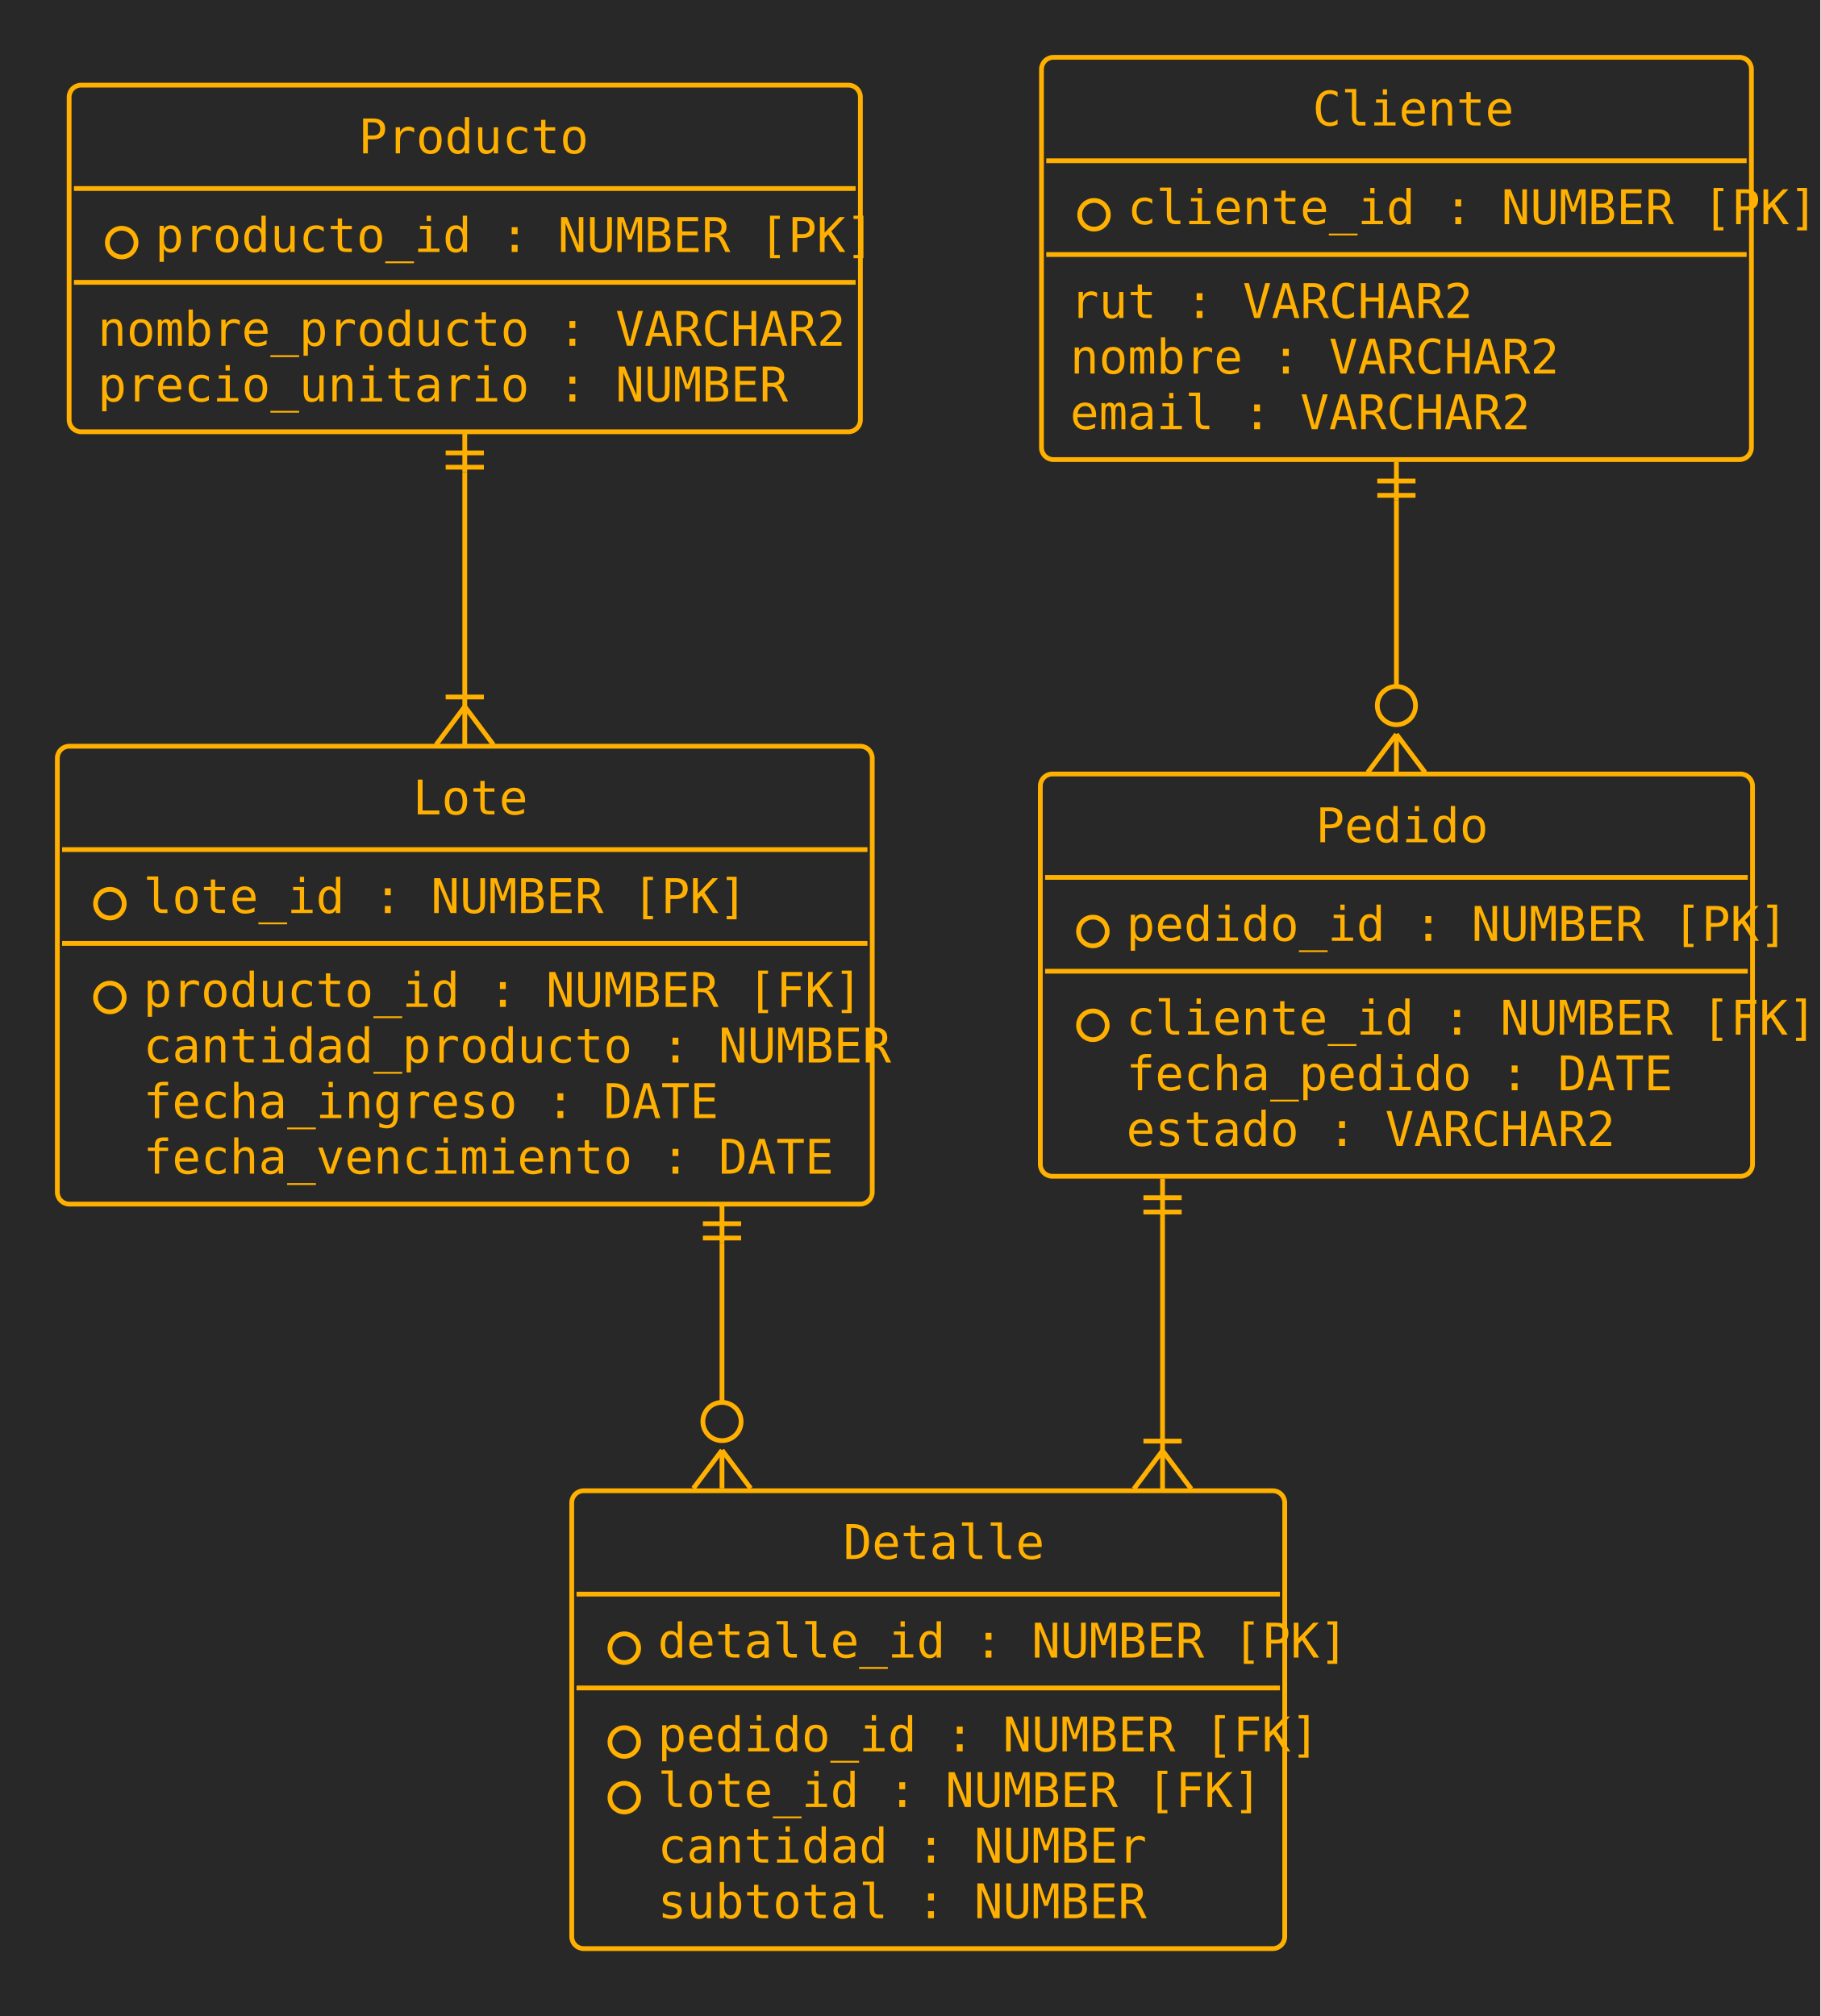
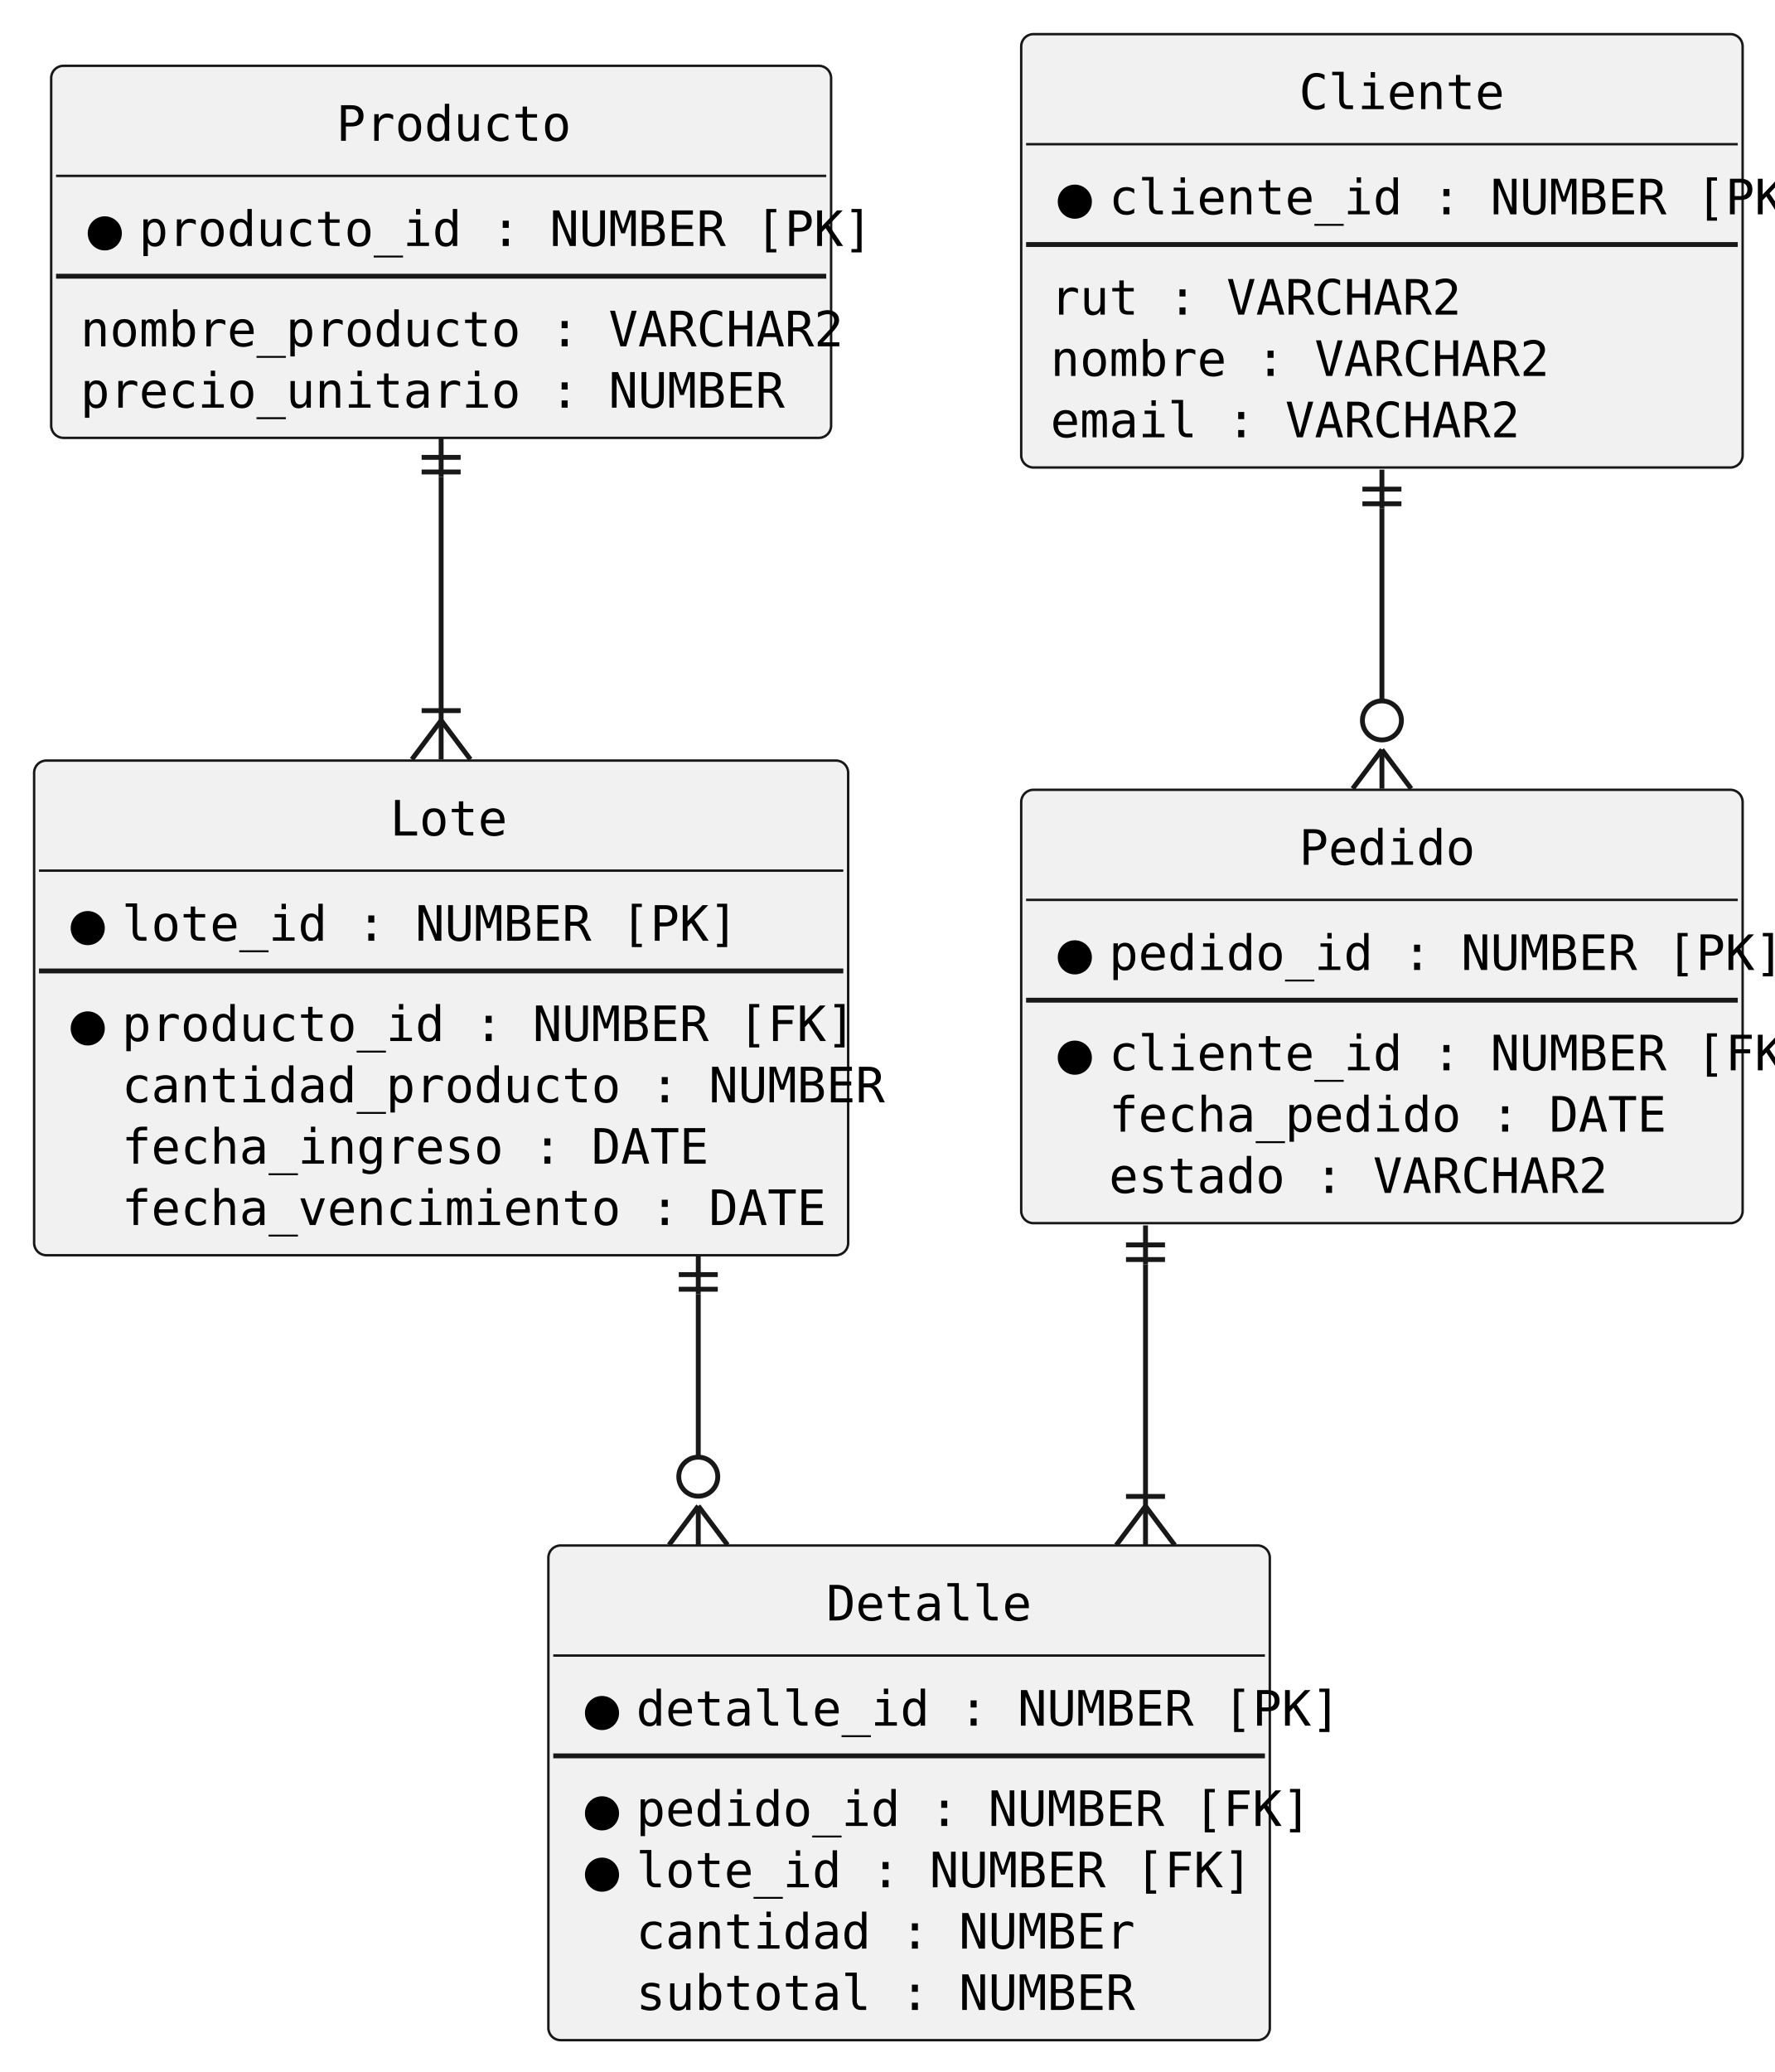
- <svg xmlns="http://www.w3.org/2000/svg" version="1.1" data-diagram-type="CLASS" style="width:381px;height:422px;background:#282828;" width="381px" height="422px" viewBox="0 0 381 422" zoomAndPan="magnify" preserveAspectRatio="none" contentStyleType="text/css">
+ <svg xmlns="http://www.w3.org/2000/svg" contentStyleType="text/css" height="425px" preserveAspectRatio="none" style="width:364px;height:425px;background:#FFFFFF;" version="1.1" viewBox="0 0 364 425" width="364px" zoomAndPan="magnify">
  <defs />
-   <g font-family="sans-serif" lengthAdjust="spacing">
-     <rect x="0" y="0" width="381" height="422" fill="#282828" style="stroke:none;" />
-     <g class="entity" data-qualified-name="Producto" id="ent0001" data-source-line="6">
-       <rect x="14.47" y="17.82" width="165.618" height="72.563" fill="#282828" style="stroke:#FFB000;stroke-width:1;" rx="2.5" ry="2.5" />
-       <text x="75.038" y="32.102" fill="#FFB000" font-size="10" textLength="44.482" font-family="monospace">Producto</text>
-       <line x1="15.47" y1="39.461" x2="179.088" y2="39.461" style="stroke:#FFB000;stroke-width:1;" />
-       <g data-visibility-modifier="IE_MANDATORY">
-         <ellipse cx="25.47" cy="50.781" rx="3" ry="3" fill="#282828" style="stroke:#FFB000;stroke-width:1;" />
-       </g>
-       <text x="32.47" y="52.743" fill="#FFB000" font-size="10" textLength="135.776" font-family="monospace">producto_id : NUMBER [PK]</text>
-       <line x1="15.47" y1="59.101" x2="179.088" y2="59.101" style="stroke:#FFB000;stroke-width:1;" />
-       <text x="20.47" y="72.383" fill="#FFB000" font-size="10" textLength="153.618" font-family="monospace">nombre_producto : VARCHAR2</text>
-       <text x="20.47" y="84.024" fill="#FFB000" font-size="10" textLength="127.798" font-family="monospace">precio_unitario : NUMBER</text>
+   <g>
+     <g id="elem_Producto">
+       <rect codeLine="5" fill="#F1F1F1" height="76.312" id="Producto" rx="2.5" ry="2.5" style="stroke:#181818;stroke-width:0.5;" width="160" x="10.5" y="13.5" />
+       <text fill="#000000" font-family="monospace" font-size="10" lengthAdjust="spacing" textLength="43" x="69" y="28.881">Producto</text>
+       <line style="stroke:#181818;stroke-width:0.5;" x1="11.5" x2="169.5" y1="36.078" y2="36.078" />
+       <ellipse cx="21.5" cy="47.867" fill="#000000" rx="3" ry="3" style="stroke:#000000;stroke-width:1.0;" />
+       <text fill="#000000" font-family="monospace" font-size="10" lengthAdjust="spacing" textLength="133" x="28.5" y="50.459">producto_id : NUMBER [PK]</text>
+       <line style="stroke:#181818;stroke-width:1.0;" x1="11.5" x2="169.5" y1="56.656" y2="56.656" />
+       <text fill="#000000" font-family="monospace" font-size="10" lengthAdjust="spacing" textLength="148" x="16.5" y="71.037">nombre_producto : VARCHAR2</text>
+       <text fill="#000000" font-family="monospace" font-size="10" lengthAdjust="spacing" textLength="125" x="16.5" y="83.615">precio_unitario : NUMBER</text>
    </g>
-     <g class="entity" data-qualified-name="Lote" id="ent0002" data-source-line="12">
-       <rect x="12" y="156.2" width="170.567" height="95.844" fill="#282828" style="stroke:#FFB000;stroke-width:1;" rx="2.5" ry="2.5" />
-       <text x="86.402" y="170.482" fill="#FFB000" font-size="10" textLength="21.763" font-family="monospace">Lote</text>
-       <line x1="13" y1="177.841" x2="181.567" y2="177.841" style="stroke:#FFB000;stroke-width:1;" />
-       <g data-visibility-modifier="IE_MANDATORY">
-         <ellipse cx="23" cy="189.161" rx="3" ry="3" fill="#282828" style="stroke:#FFB000;stroke-width:1;" />
-       </g>
-       <text x="30" y="191.123" fill="#FFB000" font-size="10" textLength="109.946" font-family="monospace">lote_id : NUMBER [PK]</text>
-       <line x1="13" y1="197.481" x2="181.567" y2="197.481" style="stroke:#FFB000;stroke-width:1;" />
-       <g data-visibility-modifier="IE_MANDATORY">
-         <ellipse cx="23" cy="208.802" rx="3" ry="3" fill="#282828" style="stroke:#FFB000;stroke-width:1;" />
-       </g>
-       <text x="30" y="210.763" fill="#FFB000" font-size="10" textLength="135.498" font-family="monospace">producto_id : NUMBER [FK]</text>
-       <text x="30" y="222.404" fill="#FFB000" font-size="10" textLength="146.567" font-family="monospace">cantidad_producto : NUMBER</text>
-       <text x="30" y="234.045" fill="#FFB000" font-size="10" textLength="106.387" font-family="monospace">fecha_ingreso : DATE</text>
-       <text x="30" y="245.685" fill="#FFB000" font-size="10" textLength="131.064" font-family="monospace">fecha_vencimiento : DATE</text>
+     <g id="elem_Lote">
+       <rect codeLine="11" fill="#F1F1F1" height="101.469" id="Lote" rx="2.5" ry="2.5" style="stroke:#181818;stroke-width:0.5;" width="167" x="7" y="156" />
+       <text fill="#000000" font-family="monospace" font-size="10" lengthAdjust="spacing" textLength="21" x="80" y="171.381">Lote</text>
+       <line style="stroke:#181818;stroke-width:0.5;" x1="8" x2="173" y1="178.578" y2="178.578" />
+       <ellipse cx="18" cy="190.367" fill="#000000" rx="3" ry="3" style="stroke:#000000;stroke-width:1.0;" />
+       <text fill="#000000" font-family="monospace" font-size="10" lengthAdjust="spacing" textLength="109" x="25" y="192.959">lote_id : NUMBER [PK]</text>
+       <line style="stroke:#181818;stroke-width:1.0;" x1="8" x2="173" y1="199.156" y2="199.156" />
+       <ellipse cx="18" cy="210.945" fill="#000000" rx="3" ry="3" style="stroke:#000000;stroke-width:1.0;" />
+       <text fill="#000000" font-family="monospace" font-size="10" lengthAdjust="spacing" textLength="132" x="25" y="213.537">producto_id : NUMBER [FK]</text>
+       <text fill="#000000" font-family="monospace" font-size="10" lengthAdjust="spacing" textLength="143" x="25" y="226.115">cantidad_producto : NUMBER</text>
+       <text fill="#000000" font-family="monospace" font-size="10" lengthAdjust="spacing" textLength="104" x="25" y="238.693">fecha_ingreso : DATE</text>
+       <text fill="#000000" font-family="monospace" font-size="10" lengthAdjust="spacing" textLength="129" x="25" y="251.272">fecha_vencimiento : DATE</text>
    </g>
-     <g class="entity" data-qualified-name="Cliente" id="ent0003" data-source-line="20">
-       <rect x="217.99" y="12" width="148.595" height="84.203" fill="#282828" style="stroke:#FFB000;stroke-width:1;" rx="2.5" ry="2.5" />
-       <text x="274.736" y="26.282" fill="#FFB000" font-size="10" textLength="35.103" font-family="monospace">Cliente</text>
-       <line x1="218.99" y1="33.641" x2="365.585" y2="33.641" style="stroke:#FFB000;stroke-width:1;" />
-       <g data-visibility-modifier="IE_MANDATORY">
-         <ellipse cx="228.99" cy="44.961" rx="3" ry="3" fill="#282828" style="stroke:#FFB000;stroke-width:1;" />
-       </g>
-       <text x="235.99" y="46.923" fill="#FFB000" font-size="10" textLength="124.595" font-family="monospace">cliente_id : NUMBER [PK]</text>
-       <line x1="218.99" y1="53.281" x2="365.585" y2="53.281" style="stroke:#FFB000;stroke-width:1;" />
-       <text x="223.99" y="66.563" fill="#FFB000" font-size="10" textLength="79.38" font-family="monospace">rut : VARCHAR2</text>
-       <text x="223.99" y="78.204" fill="#FFB000" font-size="10" textLength="103.818" font-family="monospace">nombre : VARCHAR2</text>
-       <text x="223.99" y="89.845" fill="#FFB000" font-size="10" textLength="92.588" font-family="monospace">email : VARCHAR2</text>
+     <g id="elem_Cliente">
+       <rect codeLine="19" fill="#F1F1F1" height="88.891" id="Cliente" rx="2.5" ry="2.5" style="stroke:#181818;stroke-width:0.5;" width="148" x="209.5" y="7" />
+       <text fill="#000000" font-family="monospace" font-size="10" lengthAdjust="spacing" textLength="34" x="266.5" y="22.381">Cliente</text>
+       <line style="stroke:#181818;stroke-width:0.5;" x1="210.5" x2="356.5" y1="29.578" y2="29.578" />
+       <ellipse cx="220.5" cy="41.367" fill="#000000" rx="3" ry="3" style="stroke:#000000;stroke-width:1.0;" />
+       <text fill="#000000" font-family="monospace" font-size="10" lengthAdjust="spacing" textLength="124" x="227.5" y="43.959">cliente_id : NUMBER [PK]</text>
+       <line style="stroke:#181818;stroke-width:1.0;" x1="210.5" x2="356.5" y1="50.156" y2="50.156" />
+       <text fill="#000000" font-family="monospace" font-size="10" lengthAdjust="spacing" textLength="76" x="215.5" y="64.537">rut : VARCHAR2</text>
+       <text fill="#000000" font-family="monospace" font-size="10" lengthAdjust="spacing" textLength="100" x="215.5" y="77.115">nombre : VARCHAR2</text>
+       <text fill="#000000" font-family="monospace" font-size="10" lengthAdjust="spacing" textLength="91" x="215.5" y="89.693">email : VARCHAR2</text>
    </g>
-     <g class="entity" data-qualified-name="Pedido" id="ent0004" data-source-line="27">
-       <rect x="217.75" y="162.02" width="149.068" height="84.203" fill="#282828" style="stroke:#FFB000;stroke-width:1;" rx="2.5" ry="2.5" />
-       <text x="275.397" y="176.302" fill="#FFB000" font-size="10" textLength="33.774" font-family="monospace">Pedido</text>
-       <line x1="218.75" y1="183.661" x2="365.818" y2="183.661" style="stroke:#FFB000;stroke-width:1;" />
-       <g data-visibility-modifier="IE_MANDATORY">
-         <ellipse cx="228.75" cy="194.981" rx="3" ry="3" fill="#282828" style="stroke:#FFB000;stroke-width:1;" />
-       </g>
-       <text x="235.75" y="196.943" fill="#FFB000" font-size="10" textLength="125.068" font-family="monospace">pedido_id : NUMBER [PK]</text>
-       <line x1="218.75" y1="203.301" x2="365.818" y2="203.301" style="stroke:#FFB000;stroke-width:1;" />
-       <g data-visibility-modifier="IE_MANDATORY">
-         <ellipse cx="228.75" cy="214.622" rx="3" ry="3" fill="#282828" style="stroke:#FFB000;stroke-width:1;" />
-       </g>
-       <text x="235.75" y="216.583" fill="#FFB000" font-size="10" textLength="124.316" font-family="monospace">cliente_id : NUMBER [FK]</text>
-       <text x="235.75" y="228.224" fill="#FFB000" font-size="10" textLength="103.423" font-family="monospace">fecha_pedido : DATE</text>
-       <text x="235.75" y="239.865" fill="#FFB000" font-size="10" textLength="98.887" font-family="monospace">estado : VARCHAR2</text>
+     <g id="elem_Pedido">
+       <rect codeLine="26" fill="#F1F1F1" height="88.891" id="Pedido" rx="2.5" ry="2.5" style="stroke:#181818;stroke-width:0.5;" width="148" x="209.5" y="162" />
+       <text fill="#000000" font-family="monospace" font-size="10" lengthAdjust="spacing" textLength="34" x="266.5" y="177.381">Pedido</text>
+       <line style="stroke:#181818;stroke-width:0.5;" x1="210.5" x2="356.5" y1="184.578" y2="184.578" />
+       <ellipse cx="220.5" cy="196.367" fill="#000000" rx="3" ry="3" style="stroke:#000000;stroke-width:1.0;" />
+       <text fill="#000000" font-family="monospace" font-size="10" lengthAdjust="spacing" textLength="124" x="227.5" y="198.959">pedido_id : NUMBER [PK]</text>
+       <line style="stroke:#181818;stroke-width:1.0;" x1="210.5" x2="356.5" y1="205.156" y2="205.156" />
+       <ellipse cx="220.5" cy="216.945" fill="#000000" rx="3" ry="3" style="stroke:#000000;stroke-width:1.0;" />
+       <text fill="#000000" font-family="monospace" font-size="10" lengthAdjust="spacing" textLength="123" x="227.5" y="219.537">cliente_id : NUMBER [FK]</text>
+       <text fill="#000000" font-family="monospace" font-size="10" lengthAdjust="spacing" textLength="103" x="227.5" y="232.115">fecha_pedido : DATE</text>
+       <text fill="#000000" font-family="monospace" font-size="10" lengthAdjust="spacing" textLength="95" x="227.5" y="244.693">estado : VARCHAR2</text>
    </g>
-     <g class="entity" data-qualified-name="Detalle" id="ent0005" data-source-line="34">
-       <rect x="119.67" y="312.05" width="149.234" height="95.844" fill="#282828" style="stroke:#FFB000;stroke-width:1;" rx="2.5" ry="2.5" />
-       <text x="176.482" y="326.332" fill="#FFB000" font-size="10" textLength="35.61" font-family="monospace">Detalle</text>
-       <line x1="120.67" y1="333.691" x2="267.904" y2="333.691" style="stroke:#FFB000;stroke-width:1;" />
-       <g data-visibility-modifier="IE_MANDATORY">
-         <ellipse cx="130.67" cy="345.011" rx="3" ry="3" fill="#282828" style="stroke:#FFB000;stroke-width:1;" />
-       </g>
-       <text x="137.67" y="346.973" fill="#FFB000" font-size="10" textLength="125.234" font-family="monospace">detalle_id : NUMBER [PK]</text>
-       <line x1="120.67" y1="353.331" x2="267.904" y2="353.331" style="stroke:#FFB000;stroke-width:1;" />
-       <g data-visibility-modifier="IE_MANDATORY">
-         <ellipse cx="130.67" cy="364.652" rx="3" ry="3" fill="#282828" style="stroke:#FFB000;stroke-width:1;" />
-       </g>
-       <text x="137.67" y="366.613" fill="#FFB000" font-size="10" textLength="124.79" font-family="monospace">pedido_id : NUMBER [FK]</text>
-       <g data-visibility-modifier="IE_MANDATORY">
-         <ellipse cx="130.67" cy="376.292" rx="3" ry="3" fill="#282828" style="stroke:#FFB000;stroke-width:1;" />
-       </g>
-       <text x="137.67" y="378.254" fill="#FFB000" font-size="10" textLength="109.668" font-family="monospace">lote_id : NUMBER [FK]</text>
-       <text x="137.67" y="389.895" fill="#FFB000" font-size="10" textLength="93.931" font-family="monospace">cantidad : NUMBEr</text>
-       <text x="137.67" y="401.535" fill="#FFB000" font-size="10" textLength="94.043" font-family="monospace">subtotal : NUMBER</text>
+     <g id="elem_Detalle">
+       <rect codeLine="33" fill="#F1F1F1" height="101.469" id="Detalle" rx="2.5" ry="2.5" style="stroke:#181818;stroke-width:0.5;" width="148" x="112.5" y="317" />
+       <text fill="#000000" font-family="monospace" font-size="10" lengthAdjust="spacing" textLength="34" x="169.5" y="332.381">Detalle</text>
+       <line style="stroke:#181818;stroke-width:0.5;" x1="113.5" x2="259.5" y1="339.578" y2="339.578" />
+       <ellipse cx="123.5" cy="351.367" fill="#000000" rx="3" ry="3" style="stroke:#000000;stroke-width:1.0;" />
+       <text fill="#000000" font-family="monospace" font-size="10" lengthAdjust="spacing" textLength="124" x="130.5" y="353.959">detalle_id : NUMBER [PK]</text>
+       <line style="stroke:#181818;stroke-width:1.0;" x1="113.5" x2="259.5" y1="360.156" y2="360.156" />
+       <ellipse cx="123.5" cy="371.945" fill="#000000" rx="3" ry="3" style="stroke:#000000;stroke-width:1.0;" />
+       <text fill="#000000" font-family="monospace" font-size="10" lengthAdjust="spacing" textLength="123" x="130.5" y="374.537">pedido_id : NUMBER [FK]</text>
+       <ellipse cx="123.5" cy="384.523" fill="#000000" rx="3" ry="3" style="stroke:#000000;stroke-width:1.0;" />
+       <text fill="#000000" font-family="monospace" font-size="10" lengthAdjust="spacing" textLength="108" x="130.5" y="387.115">lote_id : NUMBER [FK]</text>
+       <text fill="#000000" font-family="monospace" font-size="10" lengthAdjust="spacing" textLength="91" x="130.5" y="399.693">cantidad : NUMBEr</text>
+       <text fill="#000000" font-family="monospace" font-size="10" lengthAdjust="spacing" textLength="90" x="130.5" y="412.272">subtotal : NUMBER</text>
    </g>
-     <g class="link" data-entity-1="ent0001" data-entity-2="ent0002" id="lnk6" data-source-line="43" data-link-type="crowfoot">
-       <path d="M97.28,98.8 C97.28,118.41 97.28,126.78 97.28,147.9" style="stroke:#FFB000;stroke-width:1;" fill="none" id="Producto-Lote" codeLine="43" />
-       <line x1="93.28" y1="94.8" x2="101.28" y2="94.8" style="stroke:#FFB000;stroke-width:1;" />
-       <line x1="93.28" y1="97.8" x2="101.28" y2="97.8" style="stroke:#FFB000;stroke-width:1;" />
-       <line x1="97.28" y1="98.8" x2="97.28" y2="90.8" style="stroke:#FFB000;stroke-width:1;" />
-       <line x1="97.28" y1="147.9" x2="103.28" y2="155.9" style="stroke:#FFB000;stroke-width:1;" />
-       <line x1="97.28" y1="147.9" x2="91.28" y2="155.9" style="stroke:#FFB000;stroke-width:1;" />
-       <line x1="97.28" y1="147.9" x2="97.28" y2="155.9" style="stroke:#FFB000;stroke-width:1;" />
-       <line x1="101.28" y1="145.9" x2="93.28" y2="145.9" style="stroke:#FFB000;stroke-width:1;" />
+     <g id="link_Producto_Lote">
+       <path codeLine="42" d="M90.5,97.81 C90.5,117.72 90.5,126.3 90.5,147.76 " fill="none" id="Producto-Lote" style="stroke:#181818;stroke-width:1.0;" />
+       <line style="stroke:#181818;stroke-width:1.0;" x1="86.5" x2="94.5" y1="93.81" y2="93.81" />
+       <line style="stroke:#181818;stroke-width:1.0;" x1="86.5" x2="94.5" y1="96.81" y2="96.81" />
+       <line style="stroke:#181818;stroke-width:1.0;" x1="90.5" x2="90.5" y1="97.81" y2="89.81" />
+       <line style="stroke:#181818;stroke-width:1.0;" x1="90.5" x2="96.5" y1="147.76" y2="155.76" />
+       <line style="stroke:#181818;stroke-width:1.0;" x1="90.5" x2="84.5" y1="147.76" y2="155.76" />
+       <line style="stroke:#181818;stroke-width:1.0;" x1="90.5" x2="90.5" y1="147.76" y2="155.76" />
+       <line style="stroke:#181818;stroke-width:1.0;" x1="94.5" x2="86.5" y1="145.76" y2="145.76" />
    </g>
-     <g class="link" data-entity-1="ent0003" data-entity-2="ent0004" id="lnk7" data-source-line="44" data-link-type="crowfoot">
-       <path d="M292.28,104.69 C292.28,125.05 292.28,123.35 292.28,143.69" style="stroke:#FFB000;stroke-width:1;" fill="none" id="Cliente-Pedido" codeLine="44" />
-       <line x1="288.28" y1="100.69" x2="296.28" y2="100.69" style="stroke:#FFB000;stroke-width:1;" />
-       <line x1="288.28" y1="103.69" x2="296.28" y2="103.69" style="stroke:#FFB000;stroke-width:1;" />
-       <line x1="292.28" y1="104.69" x2="292.28" y2="96.69" style="stroke:#FFB000;stroke-width:1;" />
-       <line x1="292.28" y1="153.69" x2="298.28" y2="161.69" style="stroke:#FFB000;stroke-width:1;" />
-       <line x1="292.28" y1="153.69" x2="286.28" y2="161.69" style="stroke:#FFB000;stroke-width:1;" />
-       <line x1="292.28" y1="153.69" x2="292.28" y2="161.69" style="stroke:#FFB000;stroke-width:1;" />
-       <ellipse cx="292.28" cy="147.69" rx="4" ry="4" fill="none" style="stroke:#FFB000;stroke-width:1;" />
+     <g id="link_Cliente_Pedido">
+       <path codeLine="43" d="M283.5,104.33 C283.5,124.9 283.5,123.22 283.5,143.77 " fill="none" id="Cliente-Pedido" style="stroke:#181818;stroke-width:1.0;" />
+       <line style="stroke:#181818;stroke-width:1.0;" x1="279.5" x2="287.5" y1="100.33" y2="100.33" />
+       <line style="stroke:#181818;stroke-width:1.0;" x1="279.5" x2="287.5" y1="103.33" y2="103.33" />
+       <line style="stroke:#181818;stroke-width:1.0;" x1="283.5" x2="283.5" y1="104.33" y2="96.33" />
+       <line style="stroke:#181818;stroke-width:1.0;" x1="283.5" x2="289.5" y1="153.77" y2="161.77" />
+       <line style="stroke:#181818;stroke-width:1.0;" x1="283.5" x2="277.5" y1="153.77" y2="161.77" />
+       <line style="stroke:#181818;stroke-width:1.0;" x1="283.5" x2="283.5" y1="153.77" y2="161.77" />
+       <ellipse cx="283.5" cy="147.77" fill="none" rx="4" ry="4" style="stroke:#181818;stroke-width:1.0;" />
    </g>
-     <g class="link" data-entity-1="ent0004" data-entity-2="ent0005" id="lnk8" data-source-line="45" data-link-type="crowfoot">
-       <path d="M243.33,254.71 C243.33,274.81 243.33,282.88 243.33,303.66" style="stroke:#FFB000;stroke-width:1;" fill="none" id="Pedido-Detalle" codeLine="45" />
-       <line x1="239.33" y1="250.71" x2="247.33" y2="250.71" style="stroke:#FFB000;stroke-width:1;" />
-       <line x1="239.33" y1="253.71" x2="247.33" y2="253.71" style="stroke:#FFB000;stroke-width:1;" />
-       <line x1="243.33" y1="254.71" x2="243.33" y2="246.71" style="stroke:#FFB000;stroke-width:1;" />
-       <line x1="243.33" y1="303.66" x2="249.33" y2="311.66" style="stroke:#FFB000;stroke-width:1;" />
-       <line x1="243.33" y1="303.66" x2="237.33" y2="311.66" style="stroke:#FFB000;stroke-width:1;" />
-       <line x1="243.33" y1="303.66" x2="243.33" y2="311.66" style="stroke:#FFB000;stroke-width:1;" />
-       <line x1="247.33" y1="301.66" x2="239.33" y2="301.66" style="stroke:#FFB000;stroke-width:1;" />
+     <g id="link_Pedido_Detalle">
+       <path codeLine="44" d="M235,259.35 C235,279.72 235,287.92 235,308.94 " fill="none" id="Pedido-Detalle" style="stroke:#181818;stroke-width:1.0;" />
+       <line style="stroke:#181818;stroke-width:1.0;" x1="231" x2="239" y1="255.35" y2="255.35" />
+       <line style="stroke:#181818;stroke-width:1.0;" x1="231" x2="239" y1="258.35" y2="258.35" />
+       <line style="stroke:#181818;stroke-width:1.0;" x1="235" x2="235" y1="259.35" y2="251.35" />
+       <line style="stroke:#181818;stroke-width:1.0;" x1="235" x2="241" y1="308.94" y2="316.94" />
+       <line style="stroke:#181818;stroke-width:1.0;" x1="235" x2="229" y1="308.94" y2="316.94" />
+       <line style="stroke:#181818;stroke-width:1.0;" x1="235" x2="235" y1="308.94" y2="316.94" />
+       <line style="stroke:#181818;stroke-width:1.0;" x1="239" x2="231" y1="306.94" y2="306.94" />
    </g>
-     <g class="link" data-entity-1="ent0002" data-entity-2="ent0005" id="lnk9" data-source-line="46" data-link-type="crowfoot">
-       <path d="M151.12,260.15 C151.12,279.03 151.12,274.65 151.12,293.56" style="stroke:#FFB000;stroke-width:1;" fill="none" id="Lote-Detalle" codeLine="46" />
-       <line x1="147.12" y1="256.15" x2="155.12" y2="256.15" style="stroke:#FFB000;stroke-width:1;" />
-       <line x1="147.12" y1="259.15" x2="155.12" y2="259.15" style="stroke:#FFB000;stroke-width:1;" />
-       <line x1="151.12" y1="260.15" x2="151.12" y2="252.15" style="stroke:#FFB000;stroke-width:1;" />
-       <line x1="151.12" y1="303.56" x2="157.12" y2="311.56" style="stroke:#FFB000;stroke-width:1;" />
-       <line x1="151.12" y1="303.56" x2="145.12" y2="311.56" style="stroke:#FFB000;stroke-width:1;" />
-       <line x1="151.12" y1="303.56" x2="151.12" y2="311.56" style="stroke:#FFB000;stroke-width:1;" />
-       <ellipse cx="151.12" cy="297.56" rx="4" ry="4" fill="none" style="stroke:#FFB000;stroke-width:1;" />
+     <g id="link_Lote_Detalle">
+       <path codeLine="45" d="M143.25,265.44 C143.25,284.42 143.25,279.94 143.25,298.89 " fill="none" id="Lote-Detalle" style="stroke:#181818;stroke-width:1.0;" />
+       <line style="stroke:#181818;stroke-width:1.0;" x1="139.25" x2="147.25" y1="261.44" y2="261.44" />
+       <line style="stroke:#181818;stroke-width:1.0;" x1="139.25" x2="147.25" y1="264.44" y2="264.44" />
+       <line style="stroke:#181818;stroke-width:1.0;" x1="143.25" x2="143.25" y1="265.44" y2="257.44" />
+       <line style="stroke:#181818;stroke-width:1.0;" x1="143.25" x2="149.25" y1="308.89" y2="316.89" />
+       <line style="stroke:#181818;stroke-width:1.0;" x1="143.25" x2="137.25" y1="308.89" y2="316.89" />
+       <line style="stroke:#181818;stroke-width:1.0;" x1="143.25" x2="143.25" y1="308.89" y2="316.89" />
+       <ellipse cx="143.25" cy="302.89" fill="none" rx="4" ry="4" style="stroke:#181818;stroke-width:1.0;" />
    </g>
  </g>
</svg>
